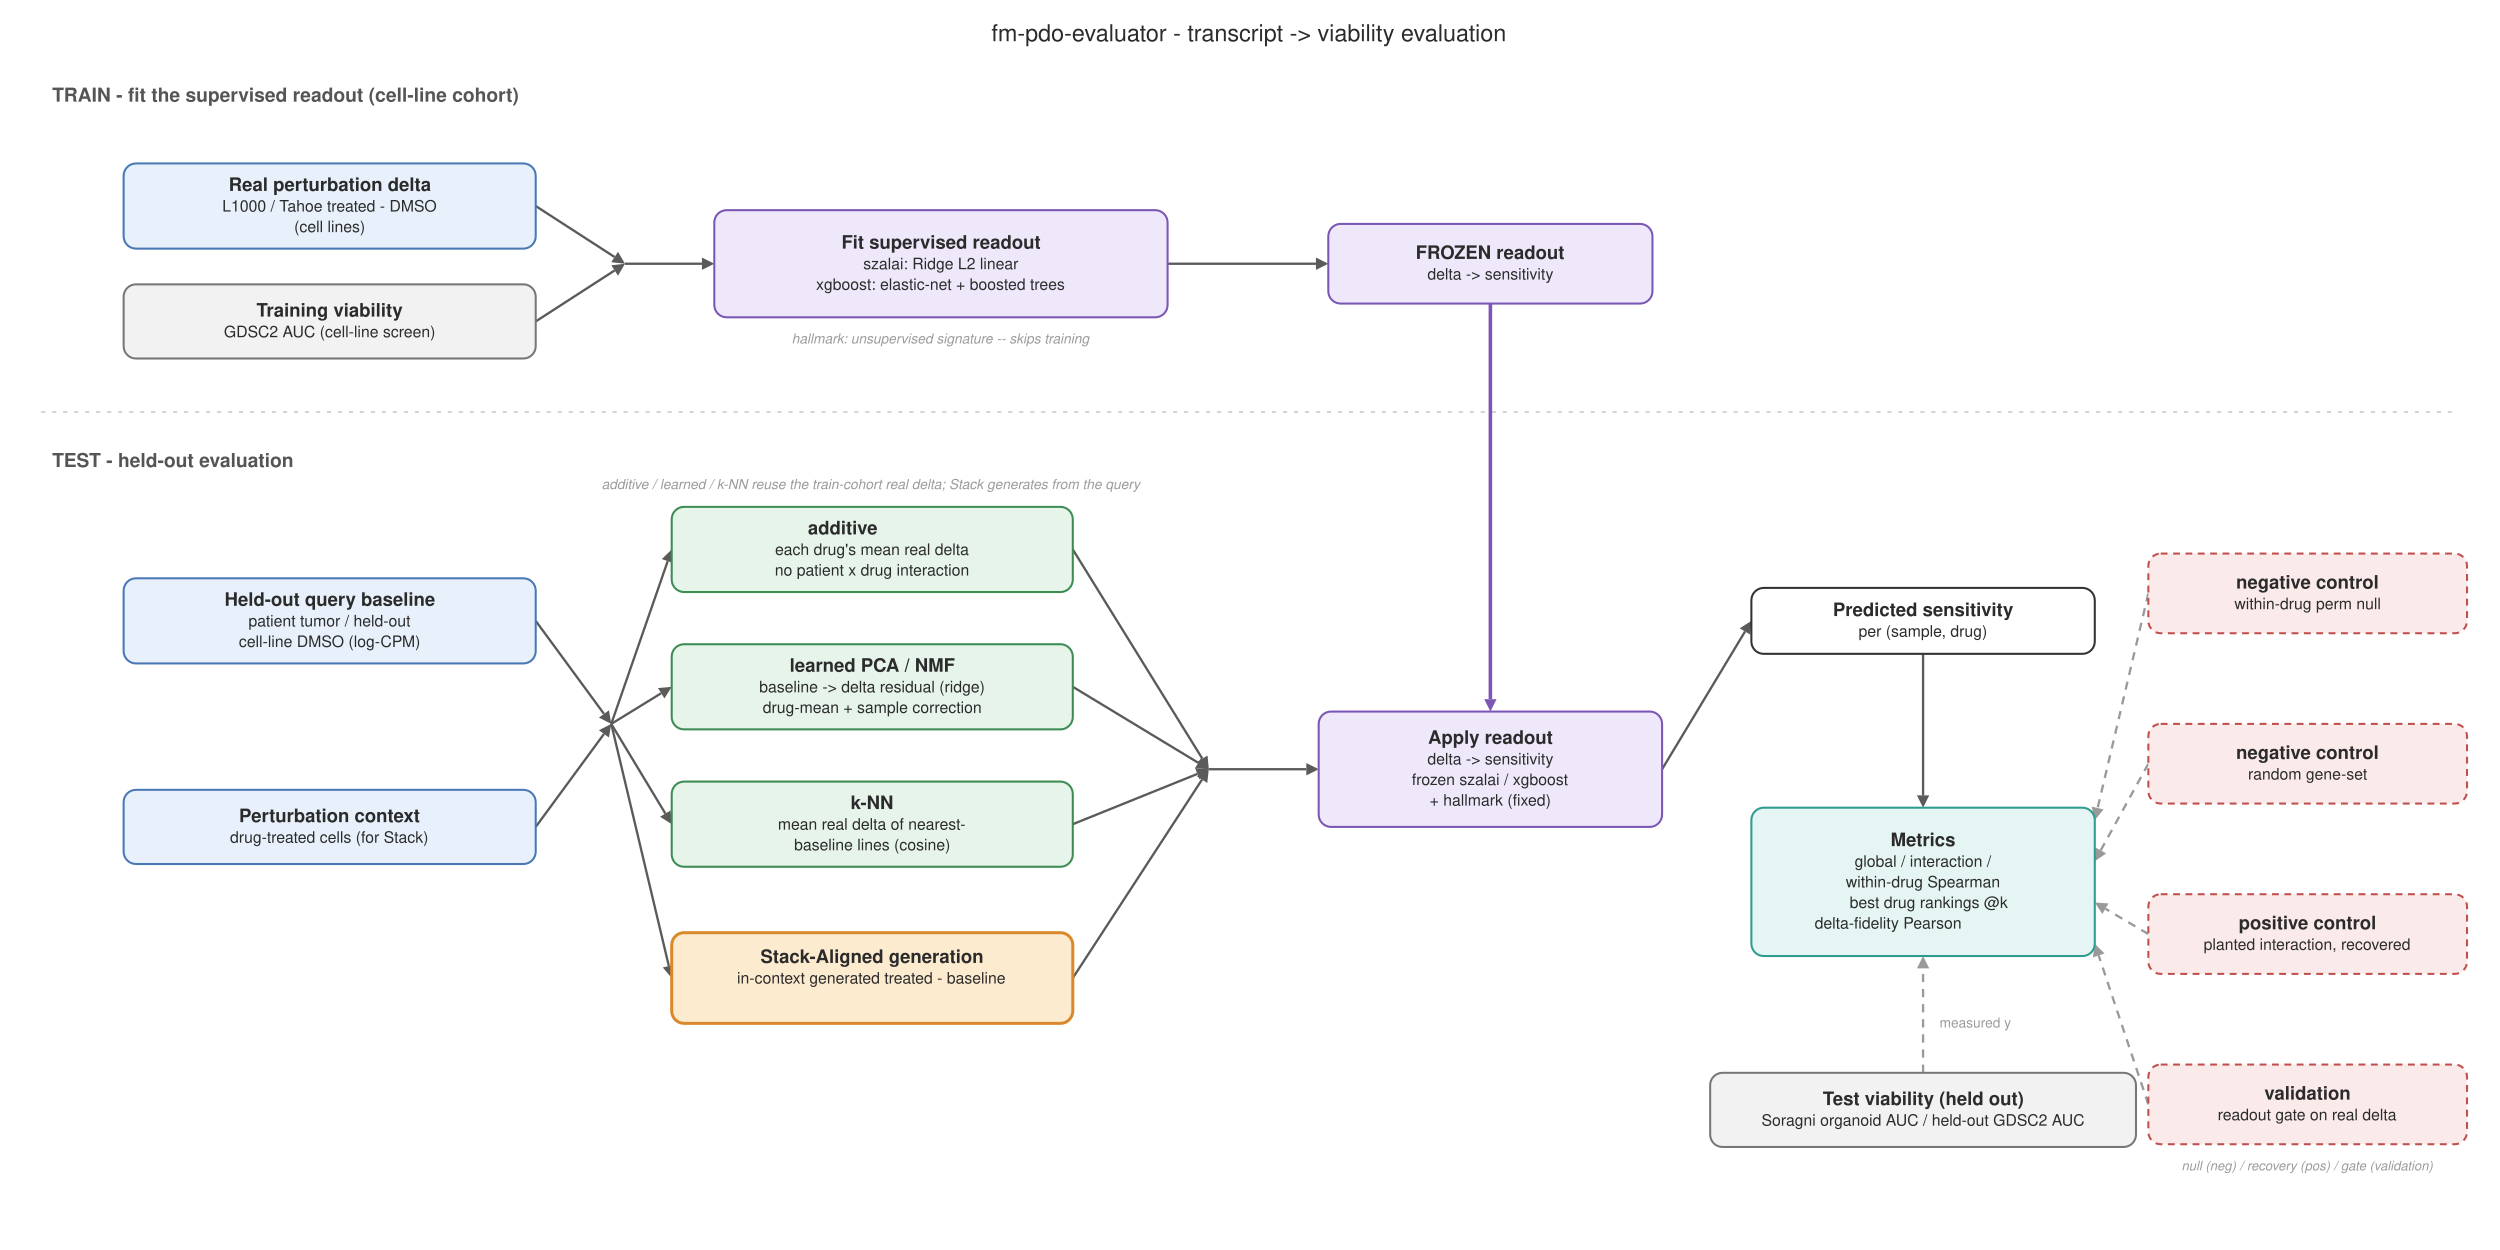
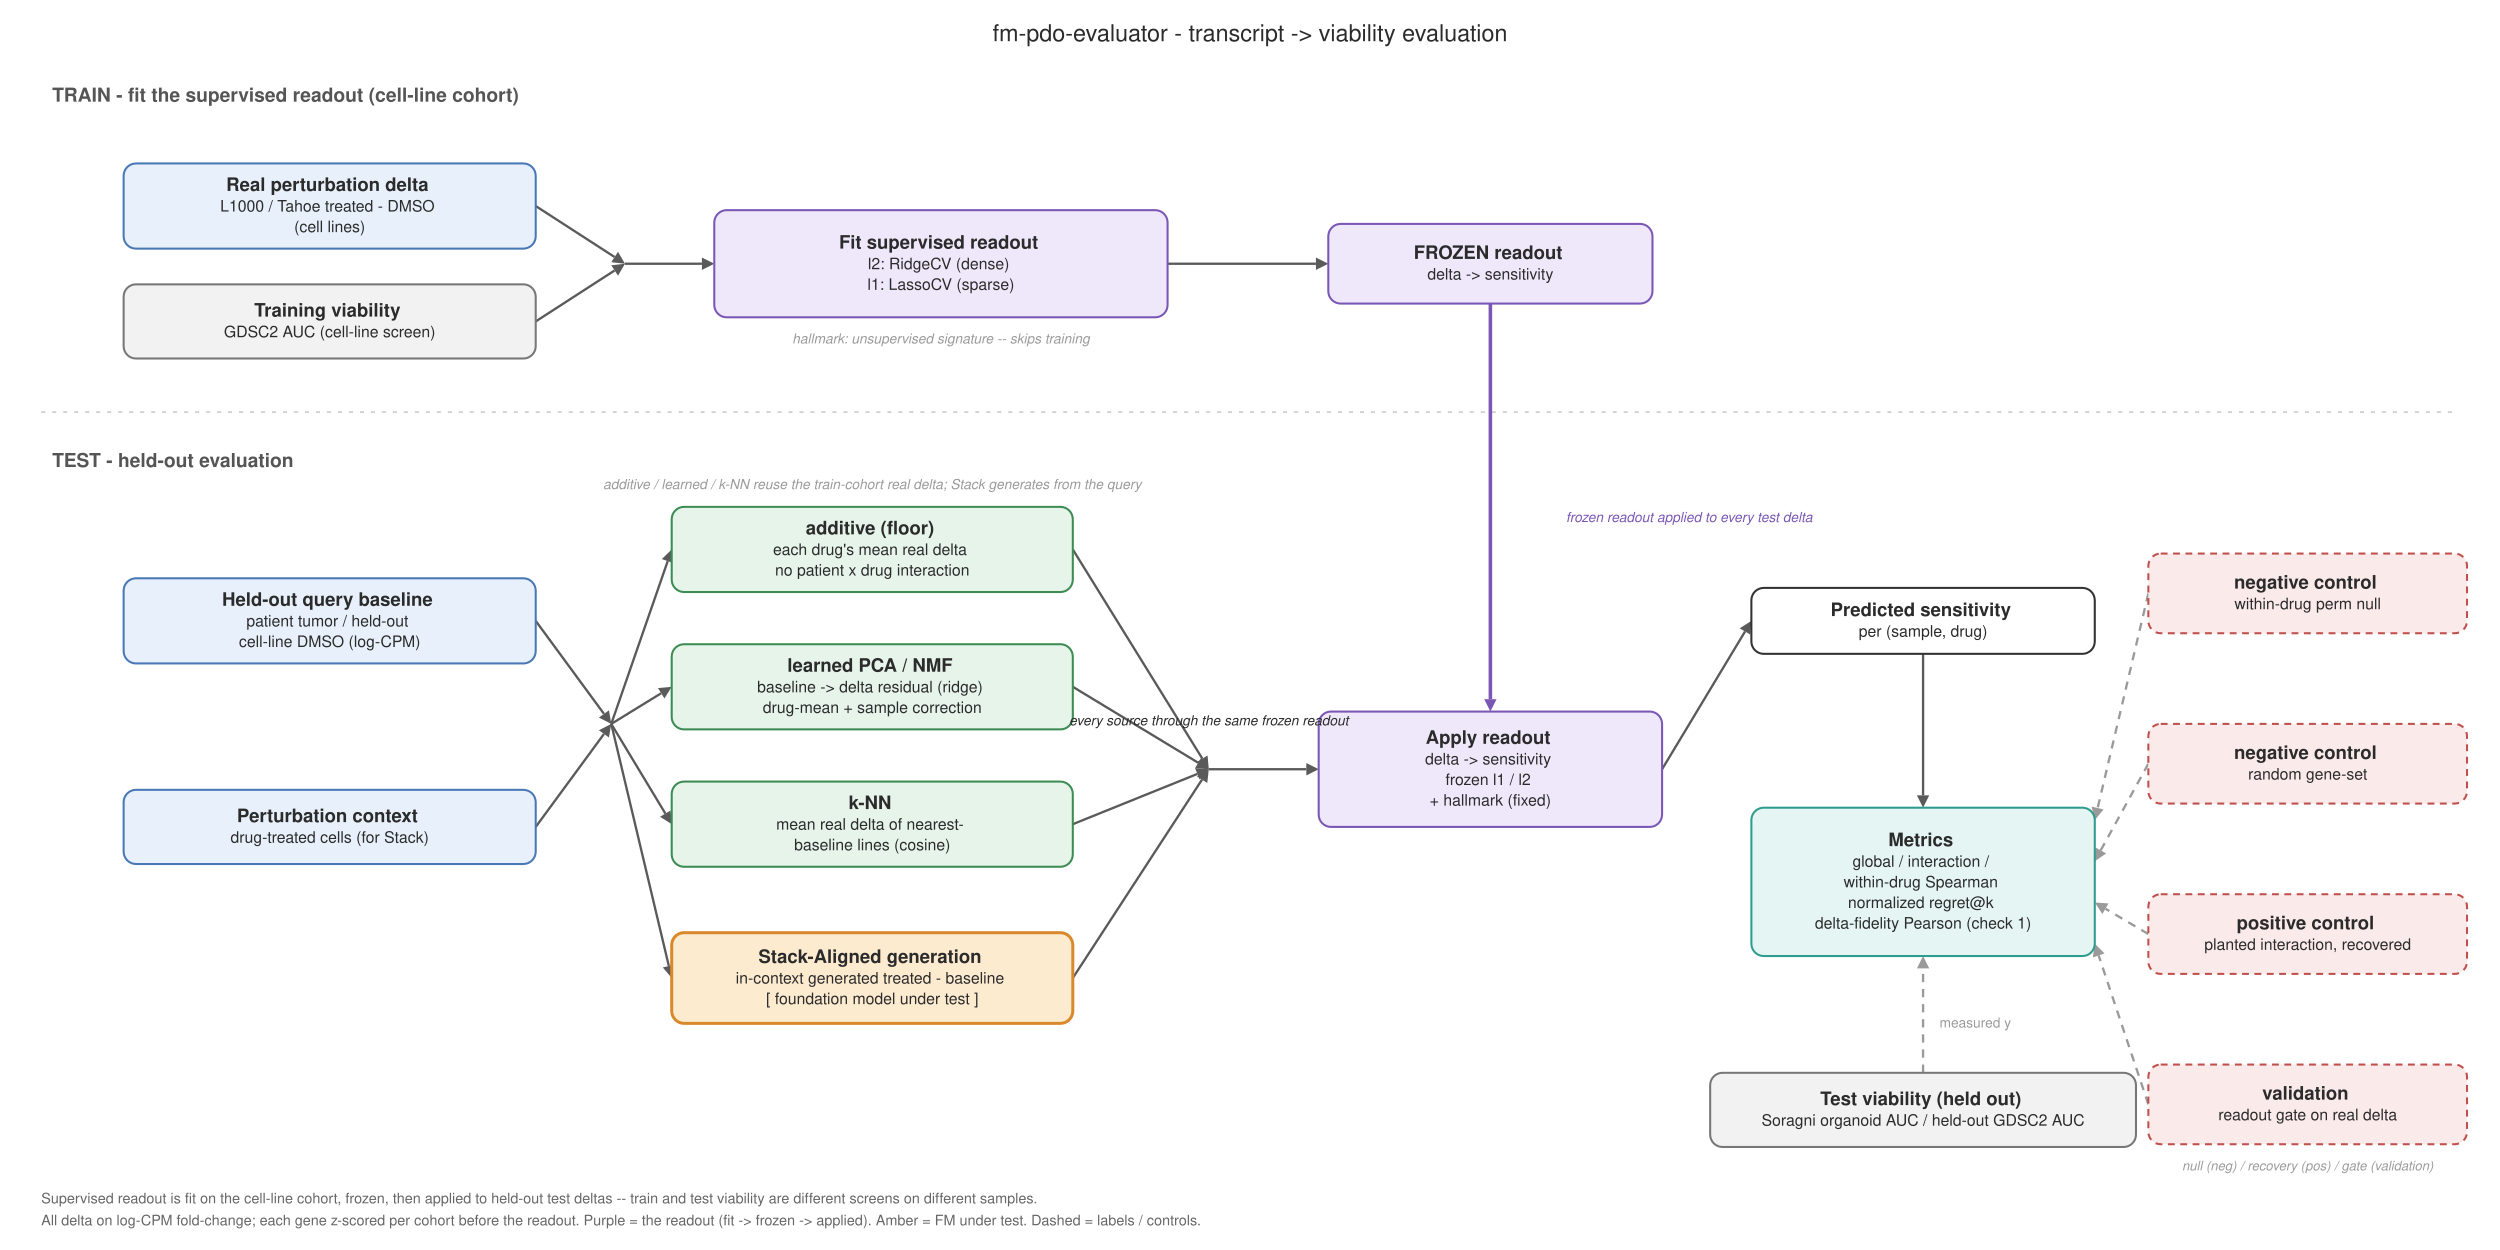
- <svg xmlns="http://www.w3.org/2000/svg" id="Layer_1" version="1.1" viewBox="0 0 1820 910">
-   <defs>
-     <style>
-       .st0 {
-         stroke: #5a5a5a;
-       }
- 
-       .st0, .st1, .st2, .st3 {
-         fill: none;
-       }
- 
-       .st0, .st3 {
-         stroke-width: 1.7px;
-       }
- 
-       .st1 {
-         stroke: #ccc;
-         stroke-dasharray: 3 5;
-         stroke-width: 1.2px;
-       }
- 
-       .st4, .st5, .st6, .st7 {
-         fill: #9a9a9a;
-       }
- 
-       .st8 {
-         fill: #f2f2f2;
-         stroke: #777;
-       }
- 
-       .st8, .st9, .st10, .st11, .st12, .st13, .st14 {
-         stroke-width: 1.5px;
-       }
- 
-       .st9 {
-         fill: #efe8fb;
-       }
- 
-       .st9, .st2 {
-         stroke: #7a57b5;
-       }
- 
-       .st15 {
-         fill: #5a5a5a;
-       }
- 
-       .st5 {
-         font-size: 9.5px;
-       }
- 
-       .st5, .st16, .st6, .st17, .st7, .st18, .st19, .st20 {
-         isolation: isolate;
-       }
- 
-       .st5, .st6 {
-         font-family: Helvetica-Oblique, Helvetica;
-         font-style: oblique;
-       }
- 
-       .st10 {
-         fill: #fbeaea;
-         stroke: #c0504d;
-         stroke-dasharray: 5 4;
-       }
- 
-       .st6, .st7 {
-         font-size: 10px;
-       }
- 
-       .st11 {
-         fill: #e4f5f3;
-         stroke: #2e9c8e;
-       }
- 
-       .st21 {
-         fill: #7a57b5;
-       }
- 
-       .st22, .st13 {
-         fill: #fff;
-       }
- 
-       .st12 {
-         fill: #e6f4ea;
-         stroke: #3c8c54;
-       }
- 
-       .st17 {
-         font-size: 13.5px;
-       }
- 
-       .st17, .st18, .st20 {
-         fill: #2b2b2b;
-       }
- 
-       .st17, .st19 {
-         font-family: Helvetica-Bold, Helvetica;
-         font-weight: 700;
-       }
- 
-       .st13 {
-         stroke: #333;
-       }
- 
-       .st2 {
-         stroke-width: 2.6px;
-       }
- 
-       .st14 {
-         fill: #e8f1fb;
-         stroke: #4a78b5;
-       }
- 
-       .st7, .st18, .st20 {
-         font-family: Helvetica, Helvetica;
-       }
- 
-       .st18 {
-         font-size: 11.5px;
-       }
- 
-       .st23 {
-         fill: #fdebd0;
-         stroke: #d9892b;
-         stroke-width: 2.2px;
-       }
- 
-       .st19 {
-         fill: #555;
-         font-size: 14px;
-       }
- 
-       .st20 {
-         font-size: 17px;
-       }
- 
-       .st3 {
-         stroke: #9a9a9a;
-         stroke-dasharray: 6 5;
-       }
-     </style>
-   </defs>
-   <rect class="st22" width="1820" height="910" />
-   <text class="st20" transform="translate(721.74 30)">
-     <tspan x="0" y="0">fm-pdo-evaluator - transcript -&gt; viability evaluation</tspan>
+ <svg xmlns="http://www.w3.org/2000/svg" width="1820" height="910" viewBox="0 0 1820 910">
+   <rect x="0" y="0" width="1820" height="910" fill="#FFFFFF" />
+   <text x="910.0" y="30.0" text-anchor="middle" font-family="Helvetica, Arial, sans-serif" font-size="17" fill="#2b2b2b">fm-pdo-evaluator  -  transcript -&gt; viability evaluation</text>
+   <line x1="30" y1="300" x2="1790" y2="300" stroke="#cccccc" stroke-width="1.2" stroke-dasharray="3 5" />
+   <text x="38.0" y="74.0" text-anchor="start" font-family="Helvetica, Arial, sans-serif" font-size="14" fill="#555" font-weight="bold">TRAIN  -  fit the supervised readout   (cell-line cohort)</text>
+   <text x="38.0" y="340.0" text-anchor="start" font-family="Helvetica, Arial, sans-serif" font-size="14" fill="#555" font-weight="bold">TEST  -  held-out evaluation</text>
+   <line x1="390.0" y1="150.0" x2="447.4" y2="187.1" stroke="#5a5a5a" stroke-width="1.7" />
+   <polygon points="455.0,192.0 445.0,190.9 449.9,183.3" fill="#5a5a5a" />
+   <line x1="390.0" y1="234.0" x2="447.4" y2="196.9" stroke="#5a5a5a" stroke-width="1.7" />
+   <polygon points="455.0,192.0 449.9,200.7 445.0,193.1" fill="#5a5a5a" />
+   <line x1="455.0" y1="192.0" x2="511.0" y2="192.0" stroke="#5a5a5a" stroke-width="1.7" />
+   <polygon points="520.0,192.0 511.0,196.5 511.0,187.5" fill="#5a5a5a" />
+   <line x1="850.0" y1="192.0" x2="958.0" y2="192.0" stroke="#5a5a5a" stroke-width="1.7" />
+   <polygon points="967.0,192.0 958.0,196.5 958.0,187.5" fill="#5a5a5a" />
+   <line x1="1085.0" y1="221.0" x2="1085.0" y2="509.0" stroke="#7A57B5" stroke-width="2.6" />
+   <polygon points="1085.0,518.0 1080.5,509.0 1089.5,509.0" fill="#7A57B5" />
+   <line x1="390.0" y1="452.0" x2="439.7" y2="519.7" stroke="#5a5a5a" stroke-width="1.7" />
+   <polygon points="445.0,527.0 436.0,522.4 443.3,517.1" fill="#5a5a5a" />
+   <line x1="390.0" y1="602.0" x2="439.7" y2="534.3" stroke="#5a5a5a" stroke-width="1.7" />
+   <polygon points="445.0,527.0 443.3,536.9 436.0,531.6" fill="#5a5a5a" />
+   <line x1="445.0" y1="527.0" x2="486.1" y2="408.5" stroke="#5a5a5a" stroke-width="1.7" />
+   <polygon points="489.0,400.0 490.3,410.0 481.8,407.0" fill="#5a5a5a" />
+   <line x1="781.0" y1="400.0" x2="875.3" y2="552.3" stroke="#5a5a5a" stroke-width="1.7" />
+   <polygon points="880.0,560.0 871.4,554.7 879.1,550.0" fill="#5a5a5a" />
+   <line x1="445.0" y1="527.0" x2="481.3" y2="504.7" stroke="#5a5a5a" stroke-width="1.7" />
+   <polygon points="489.0,500.0 483.7,508.5 479.0,500.9" fill="#5a5a5a" />
+   <line x1="781.0" y1="500.0" x2="872.3" y2="555.3" stroke="#5a5a5a" stroke-width="1.7" />
+   <polygon points="880.0,560.0 870.0,559.2 874.6,551.5" fill="#5a5a5a" />
+   <line x1="445.0" y1="527.0" x2="484.4" y2="592.3" stroke="#5a5a5a" stroke-width="1.7" />
+   <polygon points="489.0,600.0 480.5,594.6 488.2,590.0" fill="#5a5a5a" />
+   <line x1="781.0" y1="600.0" x2="871.7" y2="563.4" stroke="#5a5a5a" stroke-width="1.7" />
+   <polygon points="880.0,560.0 873.3,567.5 870.0,559.2" fill="#5a5a5a" />
+   <line x1="445.0" y1="527.0" x2="486.9" y2="703.2" stroke="#5a5a5a" stroke-width="1.7" />
+   <polygon points="489.0,712.0 482.5,704.3 491.3,702.2" fill="#5a5a5a" />
+   <line x1="781.0" y1="712.0" x2="875.1" y2="567.5" stroke="#5a5a5a" stroke-width="1.7" />
+   <polygon points="880.0,560.0 878.9,570.0 871.3,565.1" fill="#5a5a5a" />
+   <line x1="880.0" y1="560.0" x2="951.0" y2="560.0" stroke="#5a5a5a" stroke-width="1.7" />
+   <polygon points="960.0,560.0 951.0,564.5 951.0,555.5" fill="#5a5a5a" />
+   <line x1="1210.0" y1="560.0" x2="1270.4" y2="459.7" stroke="#5a5a5a" stroke-width="1.7" />
+   <polygon points="1275.0,452.0 1274.2,462.0 1266.5,457.4" fill="#5a5a5a" />
+   <line x1="1400.0" y1="476.0" x2="1400.0" y2="579.0" stroke="#5a5a5a" stroke-width="1.7" />
+   <polygon points="1400.0,588.0 1395.5,579.0 1404.5,579.0" fill="#5a5a5a" />
+   <line x1="1400.0" y1="781.0" x2="1400.0" y2="705.0" stroke="#9a9a9a" stroke-width="1.7" stroke-dasharray="6 5" />
+   <polygon points="1400.0,696.0 1404.5,705.0 1395.5,705.0" fill="#9a9a9a" />
+   <line x1="1564.0" y1="432.0" x2="1527.1" y2="588.2" stroke="#9a9a9a" stroke-width="1.7" stroke-dasharray="6 5" />
+   <polygon points="1525.0,597.0 1522.7,587.2 1531.4,589.3" fill="#9a9a9a" />
+   <line x1="1564.0" y1="556.0" x2="1529.3" y2="619.1" stroke="#9a9a9a" stroke-width="1.7" stroke-dasharray="6 5" />
+   <polygon points="1525.0,627.0 1525.4,616.9 1533.3,621.3" fill="#9a9a9a" />
+   <line x1="1564.0" y1="680.0" x2="1532.8" y2="661.6" stroke="#9a9a9a" stroke-width="1.7" stroke-dasharray="6 5" />
+   <polygon points="1525.0,657.0 1535.0,657.7 1530.5,665.4" fill="#9a9a9a" />
+   <line x1="1564.0" y1="804.0" x2="1527.8" y2="695.5" stroke="#9a9a9a" stroke-width="1.7" stroke-dasharray="6 5" />
+   <polygon points="1525.0,687.0 1532.1,694.1 1523.6,697.0" fill="#9a9a9a" />
+   <rect x="90.0" y="119.0" width="300.0" height="62.0" rx="9" ry="9" fill="#E8F1FB" stroke="#4A78B5" stroke-width="1.5" />
+   <text x="240.0" y="139.0" text-anchor="middle" font-family="Helvetica, Arial, sans-serif" fill="#2b2b2b">
+     <tspan x="240.0" dy="0.0" font-weight="bold" font-size="13.5">Real perturbation delta</tspan>
+     <tspan x="240.0" dy="15.0" font-size="11.5">L1000 / Tahoe treated - DMSO</tspan>
+     <tspan x="240.0" dy="15.0" font-size="11.5">(cell lines)</tspan>
  </text>
-   <line class="st1" x1="30" y1="300" x2="1790" y2="300" />
-   <text class="st19" transform="translate(38 74)">
-     <tspan x="0" y="0">TRAIN - fit the supervised readout (cell-line cohort)</tspan>
+   <rect x="90.0" y="207.0" width="300.0" height="54.0" rx="9" ry="9" fill="#F2F2F2" stroke="#777777" stroke-width="1.5" />
+   <text x="240.0" y="230.5" text-anchor="middle" font-family="Helvetica, Arial, sans-serif" fill="#2b2b2b">
+     <tspan x="240.0" dy="0.0" font-weight="bold" font-size="13.5">Training viability</tspan>
+     <tspan x="240.0" dy="15.0" font-size="11.5">GDSC2 AUC (cell-line screen)</tspan>
  </text>
-   <text class="st19" transform="translate(38 340)">
-     <tspan x="0" y="0">TEST - held-out evaluation</tspan>
+   <rect x="520.0" y="153.0" width="330.0" height="78.0" rx="9" ry="9" fill="#EFE8FB" stroke="#7A57B5" stroke-width="1.5" />
+   <text x="685.0" y="181.0" text-anchor="middle" font-family="Helvetica, Arial, sans-serif" fill="#2b2b2b">
+     <tspan x="685.0" dy="0.0" font-weight="bold" font-size="13.5">Fit supervised readout</tspan>
+     <tspan x="685.0" dy="15.0" font-size="11.5">l2: RidgeCV (dense)</tspan>
+     <tspan x="685.0" dy="15.0" font-size="11.5">l1: LassoCV (sparse)</tspan>
  </text>
-   <line class="st0" x1="390" y1="150" x2="447.4" y2="187.1" />
-   <polygon class="st15" points="455 192 445 190.9 449.9 183.3 455 192" />
-   <line class="st0" x1="390" y1="234" x2="447.4" y2="196.9" />
-   <polygon class="st15" points="455 192 449.9 200.7 445 193.1 455 192" />
-   <line class="st0" x1="455" y1="192" x2="511" y2="192" />
-   <polygon class="st15" points="520 192 511 196.5 511 187.5 520 192" />
-   <line class="st0" x1="850" y1="192" x2="958" y2="192" />
-   <polygon class="st15" points="967 192 958 196.5 958 187.5 967 192" />
-   <line class="st2" x1="1085" y1="221" x2="1085" y2="509" />
-   <polygon class="st21" points="1085 518 1080.5 509 1089.5 509 1085 518" />
-   <line class="st0" x1="390" y1="452" x2="439.7" y2="519.7" />
-   <polygon class="st15" points="445 527 436 522.4 443.3 517.1 445 527" />
-   <line class="st0" x1="390" y1="602" x2="439.7" y2="534.3" />
-   <polygon class="st15" points="445 527 443.3 536.9 436 531.6 445 527" />
-   <line class="st0" x1="445" y1="527" x2="486.1" y2="408.5" />
-   <polygon class="st15" points="489 400 490.3 410 481.8 407 489 400" />
-   <line class="st0" x1="781" y1="400" x2="875.3" y2="552.3" />
-   <polygon class="st15" points="880 560 871.4 554.7 879.1 550 880 560" />
-   <line class="st0" x1="445" y1="527" x2="481.3" y2="504.7" />
-   <polygon class="st15" points="489 500 483.7 508.5 479 500.9 489 500" />
-   <line class="st0" x1="781" y1="500" x2="872.3" y2="555.3" />
-   <polygon class="st15" points="880 560 870 559.2 874.6 551.5 880 560" />
-   <line class="st0" x1="445" y1="527" x2="484.4" y2="592.3" />
-   <polygon class="st15" points="489 600 480.5 594.6 488.2 590 489 600" />
-   <line class="st0" x1="781" y1="600" x2="871.7" y2="563.4" />
-   <polygon class="st15" points="880 560 873.3 567.5 870 559.2 880 560" />
-   <line class="st0" x1="445" y1="527" x2="486.9" y2="703.2" />
-   <polygon class="st15" points="489 712 482.5 704.3 491.3 702.2 489 712" />
-   <line class="st0" x1="781" y1="712" x2="875.1" y2="567.5" />
-   <polygon class="st15" points="880 560 878.9 570 871.3 565.1 880 560" />
-   <line class="st0" x1="880" y1="560" x2="951" y2="560" />
-   <polygon class="st15" points="960 560 951 564.5 951 555.5 960 560" />
-   <line class="st0" x1="1210" y1="560" x2="1270.4" y2="459.7" />
-   <polygon class="st15" points="1275 452 1274.2 462 1266.5 457.4 1275 452" />
-   <line class="st0" x1="1400" y1="476" x2="1400" y2="579" />
-   <polygon class="st15" points="1400 588 1395.5 579 1404.5 579 1400 588" />
-   <line class="st3" x1="1400" y1="781" x2="1400" y2="705" />
-   <polygon class="st4" points="1400 696 1404.5 705 1395.5 705 1400 696" />
-   <line class="st3" x1="1564" y1="432" x2="1527.1" y2="588.2" />
-   <polygon class="st4" points="1525 597 1522.7 587.2 1531.4 589.3 1525 597" />
-   <line class="st3" x1="1564" y1="556" x2="1529.3" y2="619.1" />
-   <polygon class="st4" points="1525 627 1525.4 616.9 1533.3 621.3 1525 627" />
-   <line class="st3" x1="1564" y1="680" x2="1532.8" y2="661.6" />
-   <polygon class="st4" points="1525 657 1535 657.7 1530.5 665.4 1525 657" />
-   <line class="st3" x1="1564" y1="804" x2="1527.8" y2="695.5" />
-   <polygon class="st4" points="1525 687 1532.1 694.1 1523.6 697 1525 687" />
-   <rect class="st14" x="90" y="119" width="300" height="62" rx="9" ry="9" />
-   <g class="st16">
-     <text class="st17" transform="translate(166.49 139)">
-       <tspan x="0" y="0">Real perturbation delta</tspan>
-     </text>
-     <text class="st18" transform="translate(161.79 154)">
-       <tspan x="0" y="0">L1000 / Tahoe treated - DMSO</tspan>
-     </text>
-     <text class="st18" transform="translate(214.12 169)">
-       <tspan x="0" y="0">(cell lines)</tspan>
-     </text>
-   </g>
-   <rect class="st8" x="90" y="207" width="300" height="54" rx="9" ry="9" />
-   <g class="st16">
-     <text class="st17" transform="translate(186.73 230.5)">
-       <tspan x="0" y="0">Training viability</tspan>
-     </text>
-     <text class="st18" transform="translate(162.99 245.5)">
-       <tspan x="0" y="0">GDSC2 AUC (cell-line screen)</tspan>
-     </text>
-   </g>
-   <rect class="st9" x="520" y="153" width="330" height="78" rx="9" ry="9" />
-   <g class="st16">
-     <text class="st17" transform="translate(612.61 181)">
-       <tspan x="0" y="0">Fit supervised readout</tspan>
-     </text>
-     <text class="st18" transform="translate(628.43 196)">
-       <tspan x="0" y="0">szalai: Ridge L2 linear</tspan>
-     </text>
-     <text class="st18" transform="translate(594.06 211)">
-       <tspan x="0" y="0">xgboost: elastic-net + boosted trees</tspan>
-     </text>
-   </g>
-   <rect class="st9" x="967" y="163" width="236" height="58" rx="9" ry="9" />
-   <g class="st16">
-     <text class="st17" transform="translate(1030.62 188.5)">
-       <tspan x="0" y="0">FROZEN readout</tspan>
-     </text>
-     <text class="st18" transform="translate(1039.14 203.5)">
-       <tspan x="0" y="0">delta -&gt; sensitivity</tspan>
-     </text>
-   </g>
-   <rect class="st14" x="90" y="421" width="300" height="62" rx="9" ry="9" />
-   <g class="st16">
-     <text class="st17" transform="translate(163.49 441)">
-       <tspan x="0" y="0">Held-out query baseline</tspan>
-     </text>
-     <text class="st18" transform="translate(180.87 456)">
-       <tspan x="0" y="0">patient tumor / held-out</tspan>
-     </text>
-     <text class="st18" transform="translate(173.87 471)">
-       <tspan x="0" y="0">cell-line DMSO (log-CPM)</tspan>
-     </text>
-   </g>
-   <rect class="st14" x="90" y="575" width="300" height="54" rx="9" ry="9" />
-   <g class="st16">
-     <text class="st17" transform="translate(173.99 598.5)">
-       <tspan x="0" y="0">Perturbation context</tspan>
-     </text>
-     <text class="st18" transform="translate(167.46 613.5)">
-       <tspan x="0" y="0">drug-treated cells (for Stack)</tspan>
-     </text>
-   </g>
-   <rect class="st12" x="489" y="369" width="292" height="62" rx="9" ry="9" />
-   <g class="st16">
-     <text class="st17" transform="translate(588.13 389)">
-       <tspan x="0" y="0">additive </tspan>
-     </text>
-     <text class="st18" transform="translate(564.22 404)">
-       <tspan x="0" y="0">each drug's mean real delta</tspan>
-     </text>
-     <text class="st18" transform="translate(564.04 419)">
-       <tspan x="0" y="0">no patient x drug interaction</tspan>
-     </text>
-   </g>
-   <rect class="st12" x="489" y="469" width="292" height="62" rx="9" ry="9" />
-   <g class="st16">
-     <text class="st17" transform="translate(574.86 489)">
-       <tspan x="0" y="0">learned PCA / NMF</tspan>
-     </text>
-     <text class="st18" transform="translate(552.7 504)">
-       <tspan x="0" y="0">baseline -&gt; delta residual (ridge)</tspan>
-     </text>
-     <text class="st18" transform="translate(555.26 519)">
-       <tspan x="0" y="0">drug-mean + sample correction</tspan>
-     </text>
-   </g>
-   <rect class="st12" x="489" y="569" width="292" height="62" rx="9" ry="9" />
-   <g class="st16">
-     <text class="st17" transform="translate(619.25 589)">
-       <tspan x="0" y="0">k-NN</tspan>
-     </text>
-     <text class="st18" transform="translate(566.28 604)">
-       <tspan x="0" y="0">mean real delta of nearest-</tspan>
-     </text>
-     <text class="st18" transform="translate(578.11 619)">
-       <tspan x="0" y="0">baseline lines (cosine)</tspan>
-     </text>
-   </g>
-   <rect class="st23" x="489" y="679" width="292" height="66" rx="9" ry="9" />
-   <g class="st16">
-     <text class="st17" transform="translate(553.61 701)">
-       <tspan x="0" y="0">Stack-Aligned generation</tspan>
-     </text>
-     <text class="st18" transform="translate(536.55 716)">
-       <tspan x="0" y="0">in-context generated treated - baseline</tspan>
-     </text>
-     <text />
-   </g>
-   <rect class="st9" x="960" y="518" width="250" height="84" rx="9" ry="9" />
-   <g class="st16">
-     <text class="st17" transform="translate(1039.62 541.5)">
-       <tspan x="0" y="0">Apply readout</tspan>
-     </text>
-     <text class="st18" transform="translate(1039.14 556.5)">
-       <tspan x="0" y="0">delta -&gt; sensitivity</tspan>
-     </text>
-     <text class="st18" transform="translate(1027.79 571.5)">
-       <tspan x="0" y="0">frozen szalai / xgboost</tspan>
-     </text>
-     <text class="st18" transform="translate(1040.74 586.5)">
-       <tspan x="0" y="0">+ hallmark (fixed)</tspan>
-     </text>
-   </g>
-   <rect class="st13" x="1275" y="428" width="250" height="48" rx="9" ry="9" />
-   <g class="st16">
-     <text class="st17" transform="translate(1334.35 448.5)">
-       <tspan x="0" y="0">Predicted sensitivity</tspan>
-     </text>
-     <text class="st18" transform="translate(1353.02 463.5)">
-       <tspan x="0" y="0">per (sample, drug)</tspan>
-     </text>
-   </g>
-   <rect class="st11" x="1275" y="588" width="250" height="108" rx="9" ry="9" />
-   <g class="st16">
-     <text class="st17" transform="translate(1376.37 616)">
-       <tspan x="0" y="0">Metrics</tspan>
-     </text>
-     <text class="st18" transform="translate(1350.14 631)">
-       <tspan x="0" y="0">global / interaction /</tspan>
-     </text>
-     <text class="st18" transform="translate(1343.75 646)">
-       <tspan x="0" y="0">within-drug Spearman</tspan>
-     </text>
-     <text class="st18" transform="translate(1346.55 661)">
-       <tspan x="0" y="0">best drug rankings @k</tspan>
-     </text>
-     <text class="st18" transform="translate(1321.06 676)">
-       <tspan x="0" y="0">delta-fidelity Pearson </tspan>
-     </text>
-   </g>
-   <rect class="st8" x="1245" y="781" width="310" height="54" rx="9" ry="9" />
-   <g class="st16">
-     <text class="st17" transform="translate(1326.99 804.5)">
-       <tspan x="0" y="0">Test viability (held out)</tspan>
-     </text>
-     <text class="st18" transform="translate(1282.38 819.5)">
-       <tspan x="0" y="0">Soragni organoid AUC / held-out GDSC2 AUC</tspan>
-     </text>
-   </g>
-   <rect class="st10" x="1564" y="403" width="232" height="58" rx="9" ry="9" />
-   <g class="st16">
-     <text class="st17" transform="translate(1627.87 428.5)">
-       <tspan x="0" y="0">negative control</tspan>
-     </text>
-     <text class="st18" transform="translate(1626.63 443.5)">
-       <tspan x="0" y="0">within-drug perm null</tspan>
-     </text>
-   </g>
-   <rect class="st10" x="1564" y="527" width="232" height="58" rx="9" ry="9" />
-   <g class="st16">
-     <text class="st17" transform="translate(1627.87 552.5)">
-       <tspan x="0" y="0">negative control</tspan>
-     </text>
-     <text class="st18" transform="translate(1636.53 567.5)">
-       <tspan x="0" y="0">random gene-set</tspan>
-     </text>
-   </g>
-   <rect class="st10" x="1564" y="651" width="232" height="58" rx="9" ry="9" />
-   <g class="st16">
-     <text class="st17" transform="translate(1629.74 676.5)">
-       <tspan x="0" y="0">positive control</tspan>
-     </text>
-     <text class="st18" transform="translate(1604.24 691.5)">
-       <tspan x="0" y="0">planted interaction, recovered</tspan>
-     </text>
-   </g>
-   <rect class="st10" x="1564" y="775" width="232" height="58" rx="9" ry="9" />
-   <g class="st16">
-     <text class="st17" transform="translate(1648.49 800.5)">
-       <tspan x="0" y="0">validation</tspan>
-     </text>
-     <text class="st18" transform="translate(1614.46 815.5)">
-       <tspan x="0" y="0">readout gate on real delta</tspan>
-     </text>
-   </g>
-   <text class="st6" transform="translate(576.34 250)">
-     <tspan x="0" y="0">hallmark: unsupervised signature -- skips training</tspan>
+   <rect x="967.0" y="163.0" width="236.0" height="58.0" rx="9" ry="9" fill="#EFE8FB" stroke="#7A57B5" stroke-width="1.5" />
+   <text x="1085.0" y="188.5" text-anchor="middle" font-family="Helvetica, Arial, sans-serif" fill="#2b2b2b">
+     <tspan x="1085.0" dy="0.0" font-weight="bold" font-size="13.5">FROZEN readout</tspan>
+     <tspan x="1085.0" dy="15.0" font-size="11.5">delta -&gt; sensitivity</tspan>
  </text>
-   <text class="st6" transform="translate(437.96 356)">
-     <tspan x="0" y="0">additive / learned / k-NN reuse the train-cohort real delta; Stack generates from the query</tspan>
+   <rect x="90.0" y="421.0" width="300.0" height="62.0" rx="9" ry="9" fill="#E8F1FB" stroke="#4A78B5" stroke-width="1.5" />
+   <text x="240.0" y="441.0" text-anchor="middle" font-family="Helvetica, Arial, sans-serif" fill="#2b2b2b">
+     <tspan x="240.0" dy="0.0" font-weight="bold" font-size="13.5">Held-out query baseline</tspan>
+     <tspan x="240.0" dy="15.0" font-size="11.5">patient tumor / held-out</tspan>
+     <tspan x="240.0" dy="15.0" font-size="11.5">cell-line DMSO (log-CPM)</tspan>
  </text>
-   <text class="st7" transform="translate(1412 748)">
-     <tspan x="0" y="0">measured y</tspan>
+   <rect x="90.0" y="575.0" width="300.0" height="54.0" rx="9" ry="9" fill="#E8F1FB" stroke="#4A78B5" stroke-width="1.5" />
+   <text x="240.0" y="598.5" text-anchor="middle" font-family="Helvetica, Arial, sans-serif" fill="#2b2b2b">
+     <tspan x="240.0" dy="0.0" font-weight="bold" font-size="13.5">Perturbation context</tspan>
+     <tspan x="240.0" dy="15.0" font-size="11.5">drug-treated cells (for Stack)</tspan>
  </text>
-   <text class="st5" transform="translate(1588.13 852)">
-     <tspan x="0" y="0">null (neg) / recovery (pos) / gate (validation)</tspan>
+   <rect x="489.0" y="369.0" width="292.0" height="62.0" rx="9" ry="9" fill="#E6F4EA" stroke="#3C8C54" stroke-width="1.5" />
+   <text x="635.0" y="389.0" text-anchor="middle" font-family="Helvetica, Arial, sans-serif" fill="#2b2b2b">
+     <tspan x="635.0" dy="0.0" font-weight="bold" font-size="13.5">additive  (floor)</tspan>
+     <tspan x="635.0" dy="15.0" font-size="11.5">each drug's mean real delta</tspan>
+     <tspan x="635.0" dy="15.0" font-size="11.5">no patient x drug interaction</tspan>
  </text>
+   <rect x="489.0" y="469.0" width="292.0" height="62.0" rx="9" ry="9" fill="#E6F4EA" stroke="#3C8C54" stroke-width="1.5" />
+   <text x="635.0" y="489.0" text-anchor="middle" font-family="Helvetica, Arial, sans-serif" fill="#2b2b2b">
+     <tspan x="635.0" dy="0.0" font-weight="bold" font-size="13.5">learned  PCA / NMF</tspan>
+     <tspan x="635.0" dy="15.0" font-size="11.5">baseline -&gt; delta residual (ridge)</tspan>
+     <tspan x="635.0" dy="15.0" font-size="11.5">drug-mean + sample correction</tspan>
+   </text>
+   <rect x="489.0" y="569.0" width="292.0" height="62.0" rx="9" ry="9" fill="#E6F4EA" stroke="#3C8C54" stroke-width="1.5" />
+   <text x="635.0" y="589.0" text-anchor="middle" font-family="Helvetica, Arial, sans-serif" fill="#2b2b2b">
+     <tspan x="635.0" dy="0.0" font-weight="bold" font-size="13.5">k-NN</tspan>
+     <tspan x="635.0" dy="15.0" font-size="11.5">mean real delta of nearest-</tspan>
+     <tspan x="635.0" dy="15.0" font-size="11.5">baseline lines (cosine)</tspan>
+   </text>
+   <rect x="489.0" y="679.0" width="292.0" height="66.0" rx="9" ry="9" fill="#FDEBD0" stroke="#D9892B" stroke-width="2.2" />
+   <text x="635.0" y="701.0" text-anchor="middle" font-family="Helvetica, Arial, sans-serif" fill="#2b2b2b">
+     <tspan x="635.0" dy="0.0" font-weight="bold" font-size="13.5">Stack-Aligned generation</tspan>
+     <tspan x="635.0" dy="15.0" font-size="11.5">in-context generated treated - baseline</tspan>
+     <tspan x="635.0" dy="15.0" font-size="11.5">[ foundation model under test ]</tspan>
+   </text>
+   <rect x="960.0" y="518.0" width="250.0" height="84.0" rx="9" ry="9" fill="#EFE8FB" stroke="#7A57B5" stroke-width="1.5" />
+   <text x="1085.0" y="541.5" text-anchor="middle" font-family="Helvetica, Arial, sans-serif" fill="#2b2b2b">
+     <tspan x="1085.0" dy="0.0" font-weight="bold" font-size="13.5">Apply readout</tspan>
+     <tspan x="1085.0" dy="15.0" font-size="11.5">delta -&gt; sensitivity</tspan>
+     <tspan x="1085.0" dy="15.0" font-size="11.5">frozen l1 / l2</tspan>
+     <tspan x="1085.0" dy="15.0" font-size="11.5">+ hallmark (fixed)</tspan>
+   </text>
+   <rect x="1275.0" y="428.0" width="250.0" height="48.0" rx="9" ry="9" fill="#FFFFFF" stroke="#333333" stroke-width="1.5" />
+   <text x="1400.0" y="448.5" text-anchor="middle" font-family="Helvetica, Arial, sans-serif" fill="#2b2b2b">
+     <tspan x="1400.0" dy="0.0" font-weight="bold" font-size="13.5">Predicted sensitivity</tspan>
+     <tspan x="1400.0" dy="15.0" font-size="11.5">per (sample, drug)</tspan>
+   </text>
+   <rect x="1275.0" y="588.0" width="250.0" height="108.0" rx="9" ry="9" fill="#E4F5F3" stroke="#2E9C8E" stroke-width="1.5" />
+   <text x="1400.0" y="616.0" text-anchor="middle" font-family="Helvetica, Arial, sans-serif" fill="#2b2b2b">
+     <tspan x="1400.0" dy="0.0" font-weight="bold" font-size="13.5">Metrics</tspan>
+     <tspan x="1400.0" dy="15.0" font-size="11.5">global / interaction /</tspan>
+     <tspan x="1400.0" dy="15.0" font-size="11.5">within-drug Spearman</tspan>
+     <tspan x="1400.0" dy="15.0" font-size="11.5">normalized regret@k</tspan>
+     <tspan x="1400.0" dy="15.0" font-size="11.5">delta-fidelity Pearson (check 1)</tspan>
+   </text>
+   <rect x="1245.0" y="781.0" width="310.0" height="54.0" rx="9" ry="9" fill="#F2F2F2" stroke="#777777" stroke-width="1.5" />
+   <text x="1400.0" y="804.5" text-anchor="middle" font-family="Helvetica, Arial, sans-serif" fill="#2b2b2b">
+     <tspan x="1400.0" dy="0.0" font-weight="bold" font-size="13.5">Test viability  (held out)</tspan>
+     <tspan x="1400.0" dy="15.0" font-size="11.5">Soragni organoid AUC / held-out GDSC2 AUC</tspan>
+   </text>
+   <rect x="1564.0" y="403.0" width="232.0" height="58.0" rx="9" ry="9" fill="#FBEAEA" stroke="#C0504D" stroke-width="1.5" stroke-dasharray="5 4" />
+   <text x="1680.0" y="428.5" text-anchor="middle" font-family="Helvetica, Arial, sans-serif" fill="#2b2b2b">
+     <tspan x="1680.0" dy="0.0" font-weight="bold" font-size="13.5">negative control</tspan>
+     <tspan x="1680.0" dy="15.0" font-size="11.5">within-drug perm null</tspan>
+   </text>
+   <rect x="1564.0" y="527.0" width="232.0" height="58.0" rx="9" ry="9" fill="#FBEAEA" stroke="#C0504D" stroke-width="1.5" stroke-dasharray="5 4" />
+   <text x="1680.0" y="552.5" text-anchor="middle" font-family="Helvetica, Arial, sans-serif" fill="#2b2b2b">
+     <tspan x="1680.0" dy="0.0" font-weight="bold" font-size="13.5">negative control</tspan>
+     <tspan x="1680.0" dy="15.0" font-size="11.5">random gene-set</tspan>
+   </text>
+   <rect x="1564.0" y="651.0" width="232.0" height="58.0" rx="9" ry="9" fill="#FBEAEA" stroke="#C0504D" stroke-width="1.5" stroke-dasharray="5 4" />
+   <text x="1680.0" y="676.5" text-anchor="middle" font-family="Helvetica, Arial, sans-serif" fill="#2b2b2b">
+     <tspan x="1680.0" dy="0.0" font-weight="bold" font-size="13.5">positive control</tspan>
+     <tspan x="1680.0" dy="15.0" font-size="11.5">planted interaction, recovered</tspan>
+   </text>
+   <rect x="1564.0" y="775.0" width="232.0" height="58.0" rx="9" ry="9" fill="#FBEAEA" stroke="#C0504D" stroke-width="1.5" stroke-dasharray="5 4" />
+   <text x="1680.0" y="800.5" text-anchor="middle" font-family="Helvetica, Arial, sans-serif" fill="#2b2b2b">
+     <tspan x="1680.0" dy="0.0" font-weight="bold" font-size="13.5">validation</tspan>
+     <tspan x="1680.0" dy="15.0" font-size="11.5">readout gate on real delta</tspan>
+   </text>
+   <text x="685.0" y="250.0" text-anchor="middle" font-family="Helvetica, Arial, sans-serif" font-size="10" fill="#9a9a9a" font-style="italic">hallmark: unsupervised signature -- skips training</text>
+   <text x="1140.0" y="380.0" text-anchor="start" font-family="Helvetica, Arial, sans-serif" font-size="10" fill="#7A57B5" font-style="italic">frozen readout applied to every test delta</text>
+   <text x="880.0" y="528.0" text-anchor="middle" font-family="Helvetica, Arial, sans-serif" font-size="10" fill="#2b2b2b" font-style="italic">every source through the same frozen readout</text>
+   <text x="635.0" y="356.0" text-anchor="middle" font-family="Helvetica, Arial, sans-serif" font-size="10" fill="#9a9a9a" font-style="italic">additive / learned / k-NN reuse the train-cohort real delta;  Stack generates from the query</text>
+   <text x="1412.0" y="748.0" text-anchor="start" font-family="Helvetica, Arial, sans-serif" font-size="10" fill="#9a9a9a">measured y</text>
+   <text x="1680.0" y="852.0" text-anchor="middle" font-family="Helvetica, Arial, sans-serif" font-size="9.5" fill="#9a9a9a" font-style="italic">null (neg) / recovery (pos) / gate (validation)</text>
+   <text x="30.0" y="876.0" text-anchor="start" font-family="Helvetica, Arial, sans-serif" font-size="10.5" fill="#666">Supervised readout is fit on the cell-line cohort, frozen, then applied to held-out test deltas -- train and test viability are different screens on different samples.</text>
+   <text x="30.0" y="892.0" text-anchor="start" font-family="Helvetica, Arial, sans-serif" font-size="10.5" fill="#666">All delta on log-CPM fold-change; each gene z-scored per cohort before the readout.  Purple = the readout (fit -&gt; frozen -&gt; applied).  Amber = FM under test.  Dashed = labels / controls.</text>
</svg>
